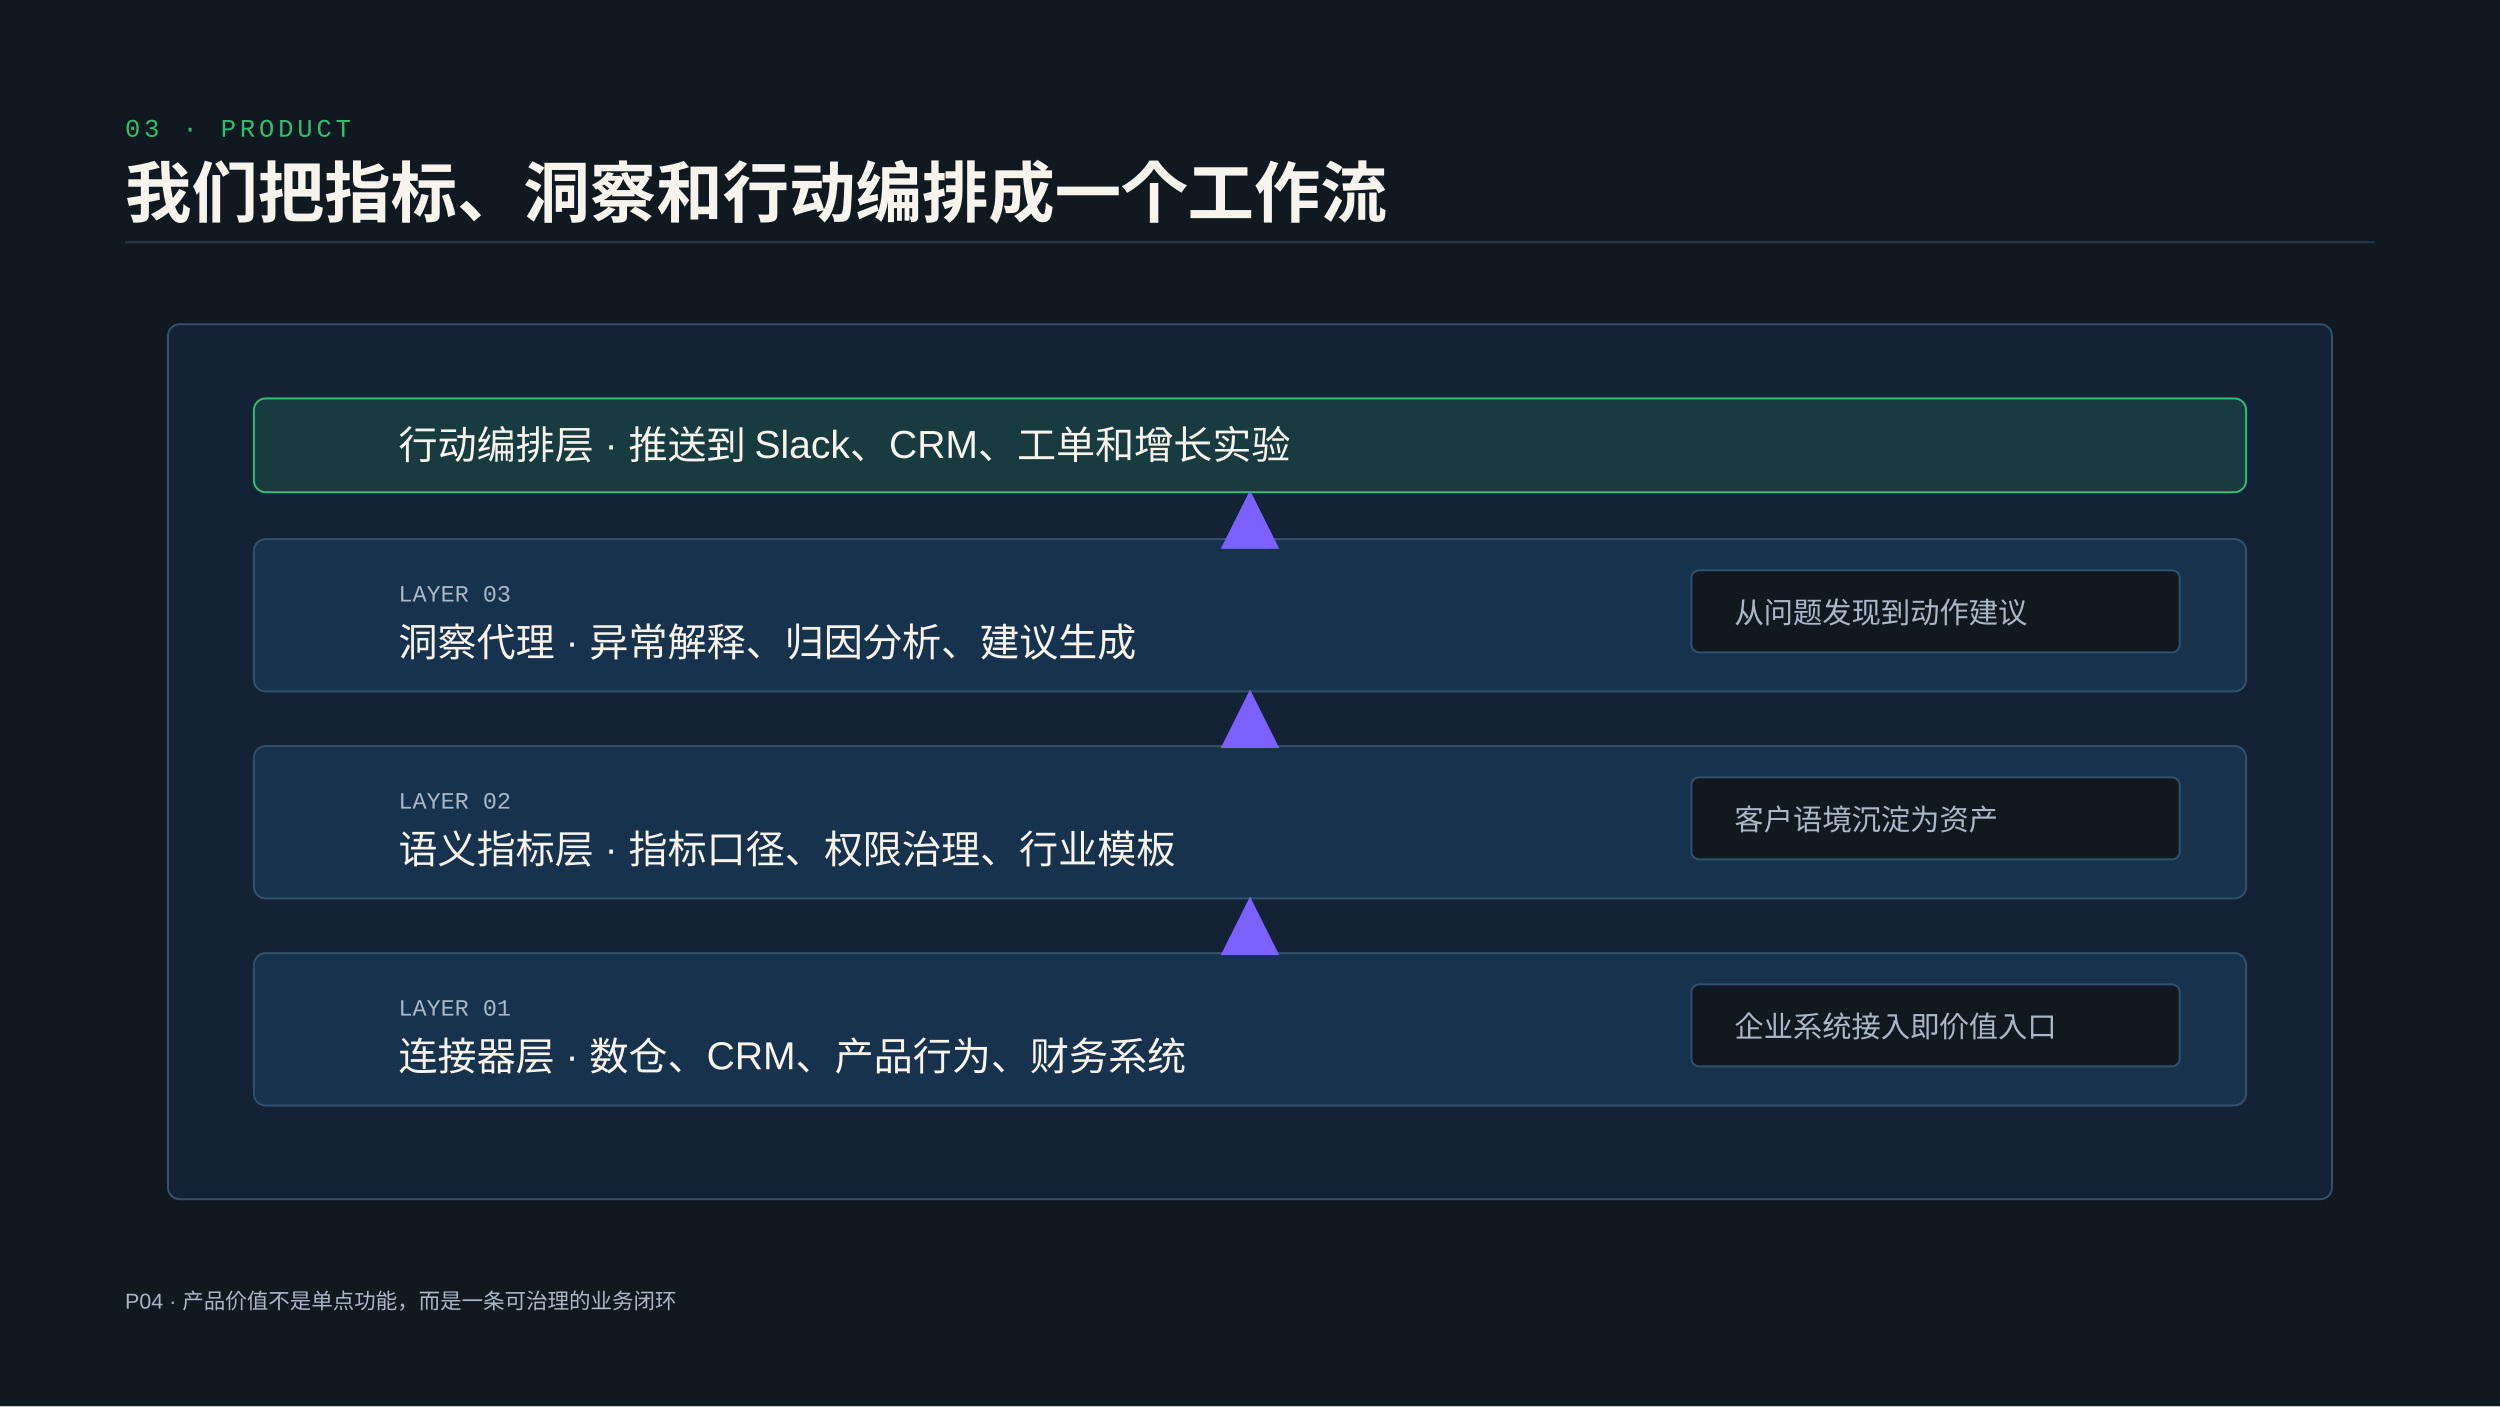
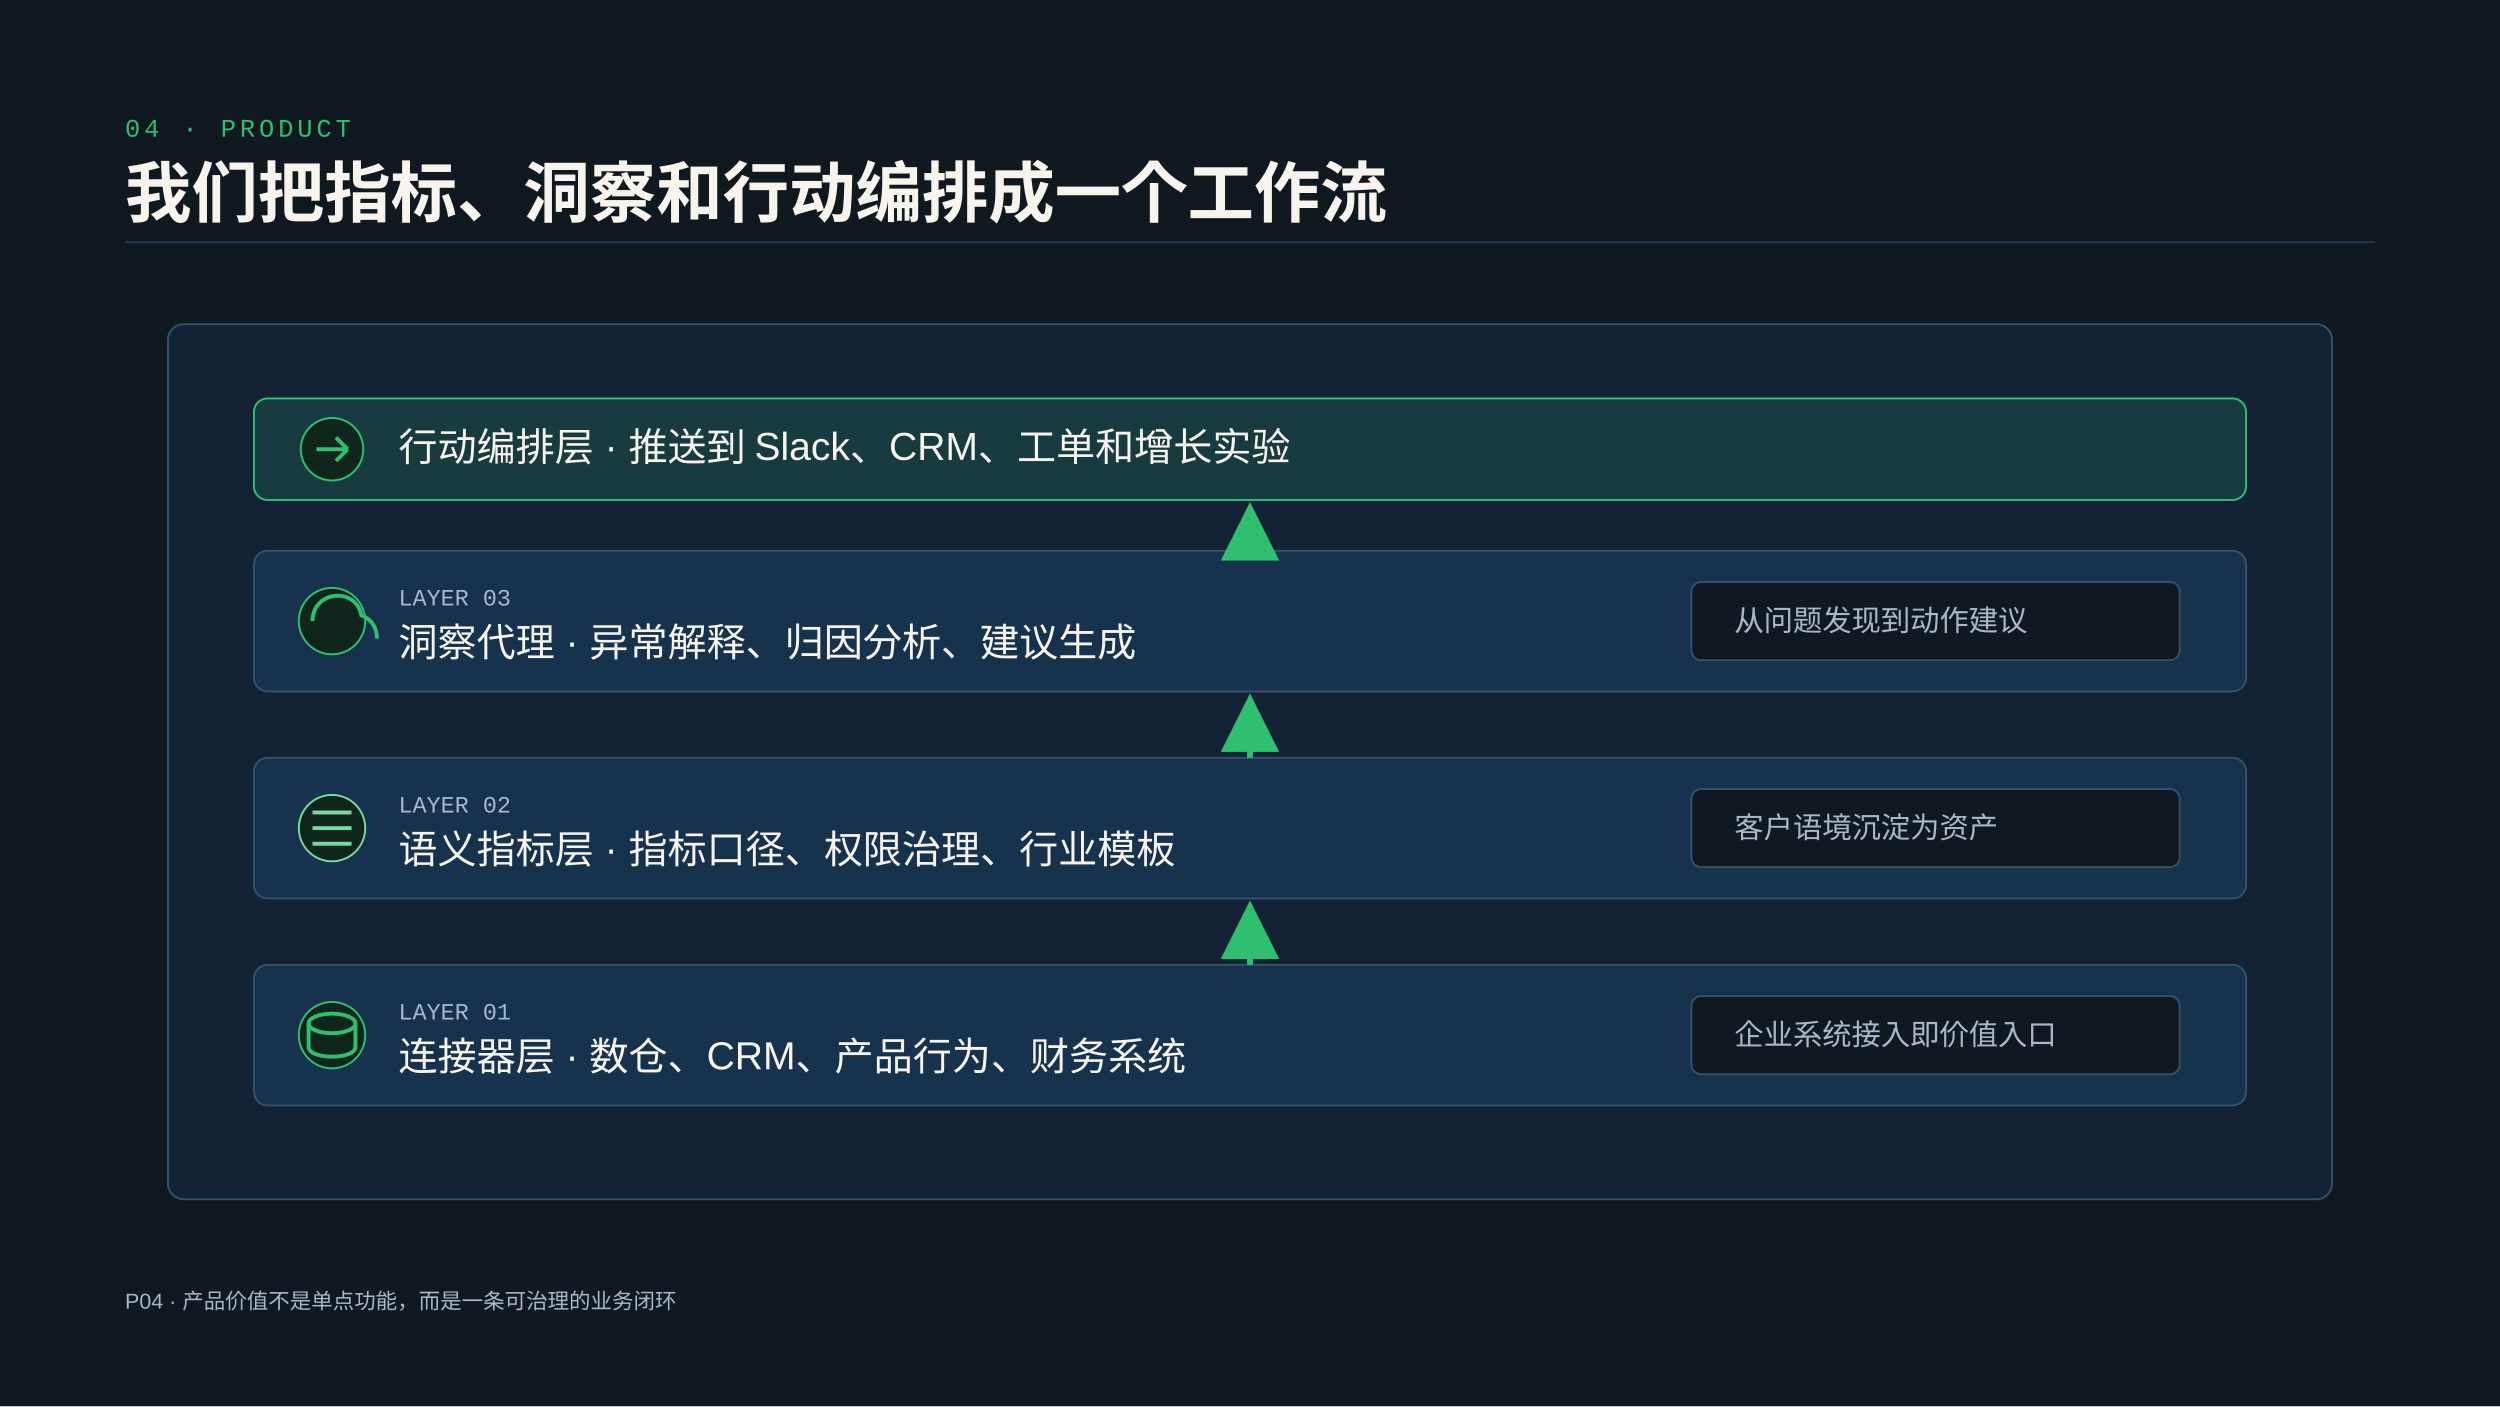
<svg xmlns="http://www.w3.org/2000/svg" viewBox="0 0 1280 720" width="1280" height="720">
  <defs>
-     <marker id="arrowViolet" markerWidth="10" markerHeight="10" refX="9" refY="5" orient="auto">
-       <path d="M0,0 L10,5 L0,10 Z" fill="#7B61FF" />
+     <marker id="arrow" markerWidth="10" markerHeight="10" refX="9" refY="5" orient="auto">
+       <path d="M0,0 L10,5 L0,10 Z" fill="#2FBF71" />
    </marker>
+     <style>.mono{font-family:Consolas,"Courier New",monospace}.serif{font-family:Georgia,SimSun,serif}.sans{font-family:"Microsoft YaHei",Arial,sans-serif}</style>
  </defs>
-   <g id="background">
-     <rect x="0" y="0" width="1280" height="720" fill="#101820" />
-     <path d="M64 124 H1216" stroke="#33516D" stroke-width="1" stroke-opacity="0.55" />
+   <rect width="1280" height="720" fill="#101820" />
+   <path d="M64 124H1216" stroke="#33516D" stroke-opacity="0.55" />
+   <text x="64" y="70" class="mono" font-size="13" fill="#2FBF71" letter-spacing="2">04 · PRODUCT</text>
+   <text x="64" y="111" class="serif" font-size="34" font-weight="700" fill="#F7F4ED">我们把指标、洞察和行动编排成一个工作流</text>
+   <rect x="86" y="166" width="1108" height="448" rx="8" fill="#142235" stroke="#33516D" />
+   <g>
+     <rect x="130" y="494" width="1020" height="72" rx="7" fill="#17324D" stroke="#33516D" />
+     <circle cx="170" cy="530" r="17" fill="#10251C" stroke="#2FBF71" />
+     <ellipse cx="170" cy="524" rx="12" ry="5" fill="none" stroke="#2FBF71" stroke-width="2" />
+     <path d="M158 524v12c0 3 5 5 12 5s12-2 12-5v-12" fill="none" stroke="#2FBF71" stroke-width="2" />
+     <text x="204" y="522" class="mono" font-size="12" fill="#A9B7C7">LAYER 01</text>
+     <text x="204" y="548" class="sans" font-size="20" fill="#F7F4ED">连接器层 · 数仓、CRM、产品行为、财务系统</text>
+     <rect x="130" y="388" width="1020" height="72" rx="7" fill="#17324D" stroke="#33516D" />
+     <circle cx="170" cy="424" r="17" fill="#10251C" stroke="#76D9A0" />
+     <path d="M160 416h20M160 424h20M160 432h20" stroke="#76D9A0" stroke-width="2" />
+     <text x="204" y="416" class="mono" font-size="12" fill="#A9B7C7">LAYER 02</text>
+     <text x="204" y="442" class="sans" font-size="20" fill="#F7F4ED">语义指标层 · 指标口径、权限治理、行业模板</text>
+     <rect x="130" y="282" width="1020" height="72" rx="7" fill="#17324D" stroke="#33516D" />
+     <circle cx="170" cy="318" r="17" fill="#10251C" stroke="#2FBF71" />
+     <path d="M160 318c0-8 6-13 13-13 6 0 11 4 12 10 5 2 8 6 8 12" fill="none" stroke="#2FBF71" stroke-width="2" />
+     <text x="204" y="310" class="mono" font-size="12" fill="#A9B7C7">LAYER 03</text>
+     <text x="204" y="336" class="sans" font-size="20" fill="#F7F4ED">洞察代理 · 异常解释、归因分析、建议生成</text>
+     <rect x="130" y="204" width="1020" height="52" rx="7" fill="#2FBF71" fill-opacity="0.16" stroke="#2FBF71" />
+     <circle cx="170" cy="230" r="16" fill="#10251C" stroke="#2FBF71" />
+     <path d="M162 230h16m0 0-6-6m6 6-6 6" fill="none" stroke="#2FBF71" stroke-width="2" />
+     <text x="204" y="236" class="sans" font-size="20" fill="#F7F4ED">行动编排层 · 推送到 Slack、CRM、工单和增长实验</text>
+     <g stroke="#2FBF71" stroke-width="3" marker-end="url(#arrow)">
+       <line x1="640" y1="494" x2="640" y2="464" />
+       <line x1="640" y1="388" x2="640" y2="358" />
+       <line x1="640" y1="282" x2="640" y2="260" />
+     </g>
  </g>
-   <g id="header">
-     <text x="64" y="70" font-family="Consolas, &quot;Courier New&quot;, monospace" font-size="13" fill="#2FBF71" letter-spacing="2">03 · PRODUCT</text>
-     <text x="64" y="111" font-family="Georgia, SimSun, serif" font-size="34" font-weight="700" fill="#F7F4ED">我们把指标、洞察和行动编排成一个工作流</text>
+   <g class="sans" font-size="15" fill="#A9B7C7">
+     <rect x="866" y="298" width="250" height="40" rx="5" fill="#101820" stroke="#33516D" />
+     <text x="888" y="323">从问题发现到动作建议</text>
+     <rect x="866" y="404" width="250" height="40" rx="5" fill="#101820" stroke="#33516D" />
+     <text x="888" y="429">客户语境沉淀为资产</text>
+     <rect x="866" y="510" width="250" height="40" rx="5" fill="#101820" stroke="#33516D" />
+     <text x="888" y="535">企业系统接入即价值入口</text>
  </g>
-   <g id="architecture">
-     <rect x="86" y="166" width="1108" height="448" rx="6" fill="#142235" stroke="#33516D" stroke-width="1" />
-     <g id="layer-data">
-       <rect x="130" y="488" width="1020" height="78" rx="6" fill="#17324D" stroke="#33516D" stroke-width="1" />
-       <use data-icon="tabler-outline/database" x="154" y="511" width="32" height="32" fill="#2FBF71" stroke-width="2" />
-       <text x="204" y="520" font-family="Consolas, &quot;Courier New&quot;, monospace" font-size="12" fill="#A9B7C7">LAYER 01</text>
-       <text x="204" y="548" font-family="&quot;Microsoft YaHei&quot;, Arial, sans-serif" font-size="20" fill="#F7F4ED">连接器层 · 数仓、CRM、产品行为、财务系统</text>
-     </g>
-     <g id="layer-semantic">
-       <rect x="130" y="382" width="1020" height="78" rx="6" fill="#17324D" stroke="#33516D" stroke-width="1" />
-       <use data-icon="tabler-outline/stack" x="154" y="405" width="32" height="32" fill="#7B61FF" stroke-width="2" />
-       <text x="204" y="414" font-family="Consolas, &quot;Courier New&quot;, monospace" font-size="12" fill="#A9B7C7">LAYER 02</text>
-       <text x="204" y="442" font-family="&quot;Microsoft YaHei&quot;, Arial, sans-serif" font-size="20" fill="#F7F4ED">语义指标层 · 指标口径、权限治理、行业模板</text>
-     </g>
-     <g id="layer-ai">
-       <rect x="130" y="276" width="1020" height="78" rx="6" fill="#17324D" stroke="#33516D" stroke-width="1" />
-       <use data-icon="tabler-outline/brain" x="154" y="299" width="32" height="32" fill="#2FBF71" stroke-width="2" />
-       <text x="204" y="308" font-family="Consolas, &quot;Courier New&quot;, monospace" font-size="12" fill="#A9B7C7">LAYER 03</text>
-       <text x="204" y="336" font-family="&quot;Microsoft YaHei&quot;, Arial, sans-serif" font-size="20" fill="#F7F4ED">洞察代理 · 异常解释、归因分析、建议生成</text>
-     </g>
-     <g id="layer-action">
-       <rect x="130" y="204" width="1020" height="48" rx="6" fill="#2FBF71" fill-opacity="0.16" stroke="#2FBF71" stroke-width="1" />
-       <use data-icon="tabler-outline/route" x="154" y="212" width="30" height="30" fill="#2FBF71" stroke-width="2" />
-       <text x="204" y="235" font-family="&quot;Microsoft YaHei&quot;, Arial, sans-serif" font-size="20" fill="#F7F4ED">行动编排层 · 推送到 Slack、CRM、工单和增长实验</text>
-     </g>
-     <line x1="640" y1="488" x2="640" y2="462" stroke="#7B61FF" stroke-width="3" marker-end="url(#arrowViolet)" />
-     <line x1="640" y1="382" x2="640" y2="356" stroke="#7B61FF" stroke-width="3" marker-end="url(#arrowViolet)" />
-     <line x1="640" y1="276" x2="640" y2="254" stroke="#7B61FF" stroke-width="3" marker-end="url(#arrowViolet)" />
-   </g>
-   <g id="right-callouts">
-     <rect x="866" y="292" width="250" height="42" rx="4" fill="#101820" stroke="#33516D" stroke-width="1" />
-     <text x="888" y="319" font-family="&quot;Microsoft YaHei&quot;, Arial, sans-serif" font-size="15" fill="#A9B7C7">从问题发现到动作建议</text>
-     <rect x="866" y="398" width="250" height="42" rx="4" fill="#101820" stroke="#33516D" stroke-width="1" />
-     <text x="888" y="425" font-family="&quot;Microsoft YaHei&quot;, Arial, sans-serif" font-size="15" fill="#A9B7C7">客户语境沉淀为资产</text>
-     <rect x="866" y="504" width="250" height="42" rx="4" fill="#101820" stroke="#33516D" stroke-width="1" />
-     <text x="888" y="531" font-family="&quot;Microsoft YaHei&quot;, Arial, sans-serif" font-size="15" fill="#A9B7C7">企业系统接入即价值入口</text>
-   </g>
-   <g id="footer">
-     <text x="64" y="670" font-family="&quot;Microsoft YaHei&quot;, Arial, sans-serif" font-size="11" fill="#A9B7C7">P04 · 产品价值不是单点功能，而是一条可治理的业务闭环</text>
-   </g>
+   <text x="64" y="670" class="sans" font-size="11" fill="#A9B7C7">P04 · 产品价值不是单点功能，而是一条可治理的业务闭环</text>
</svg>
